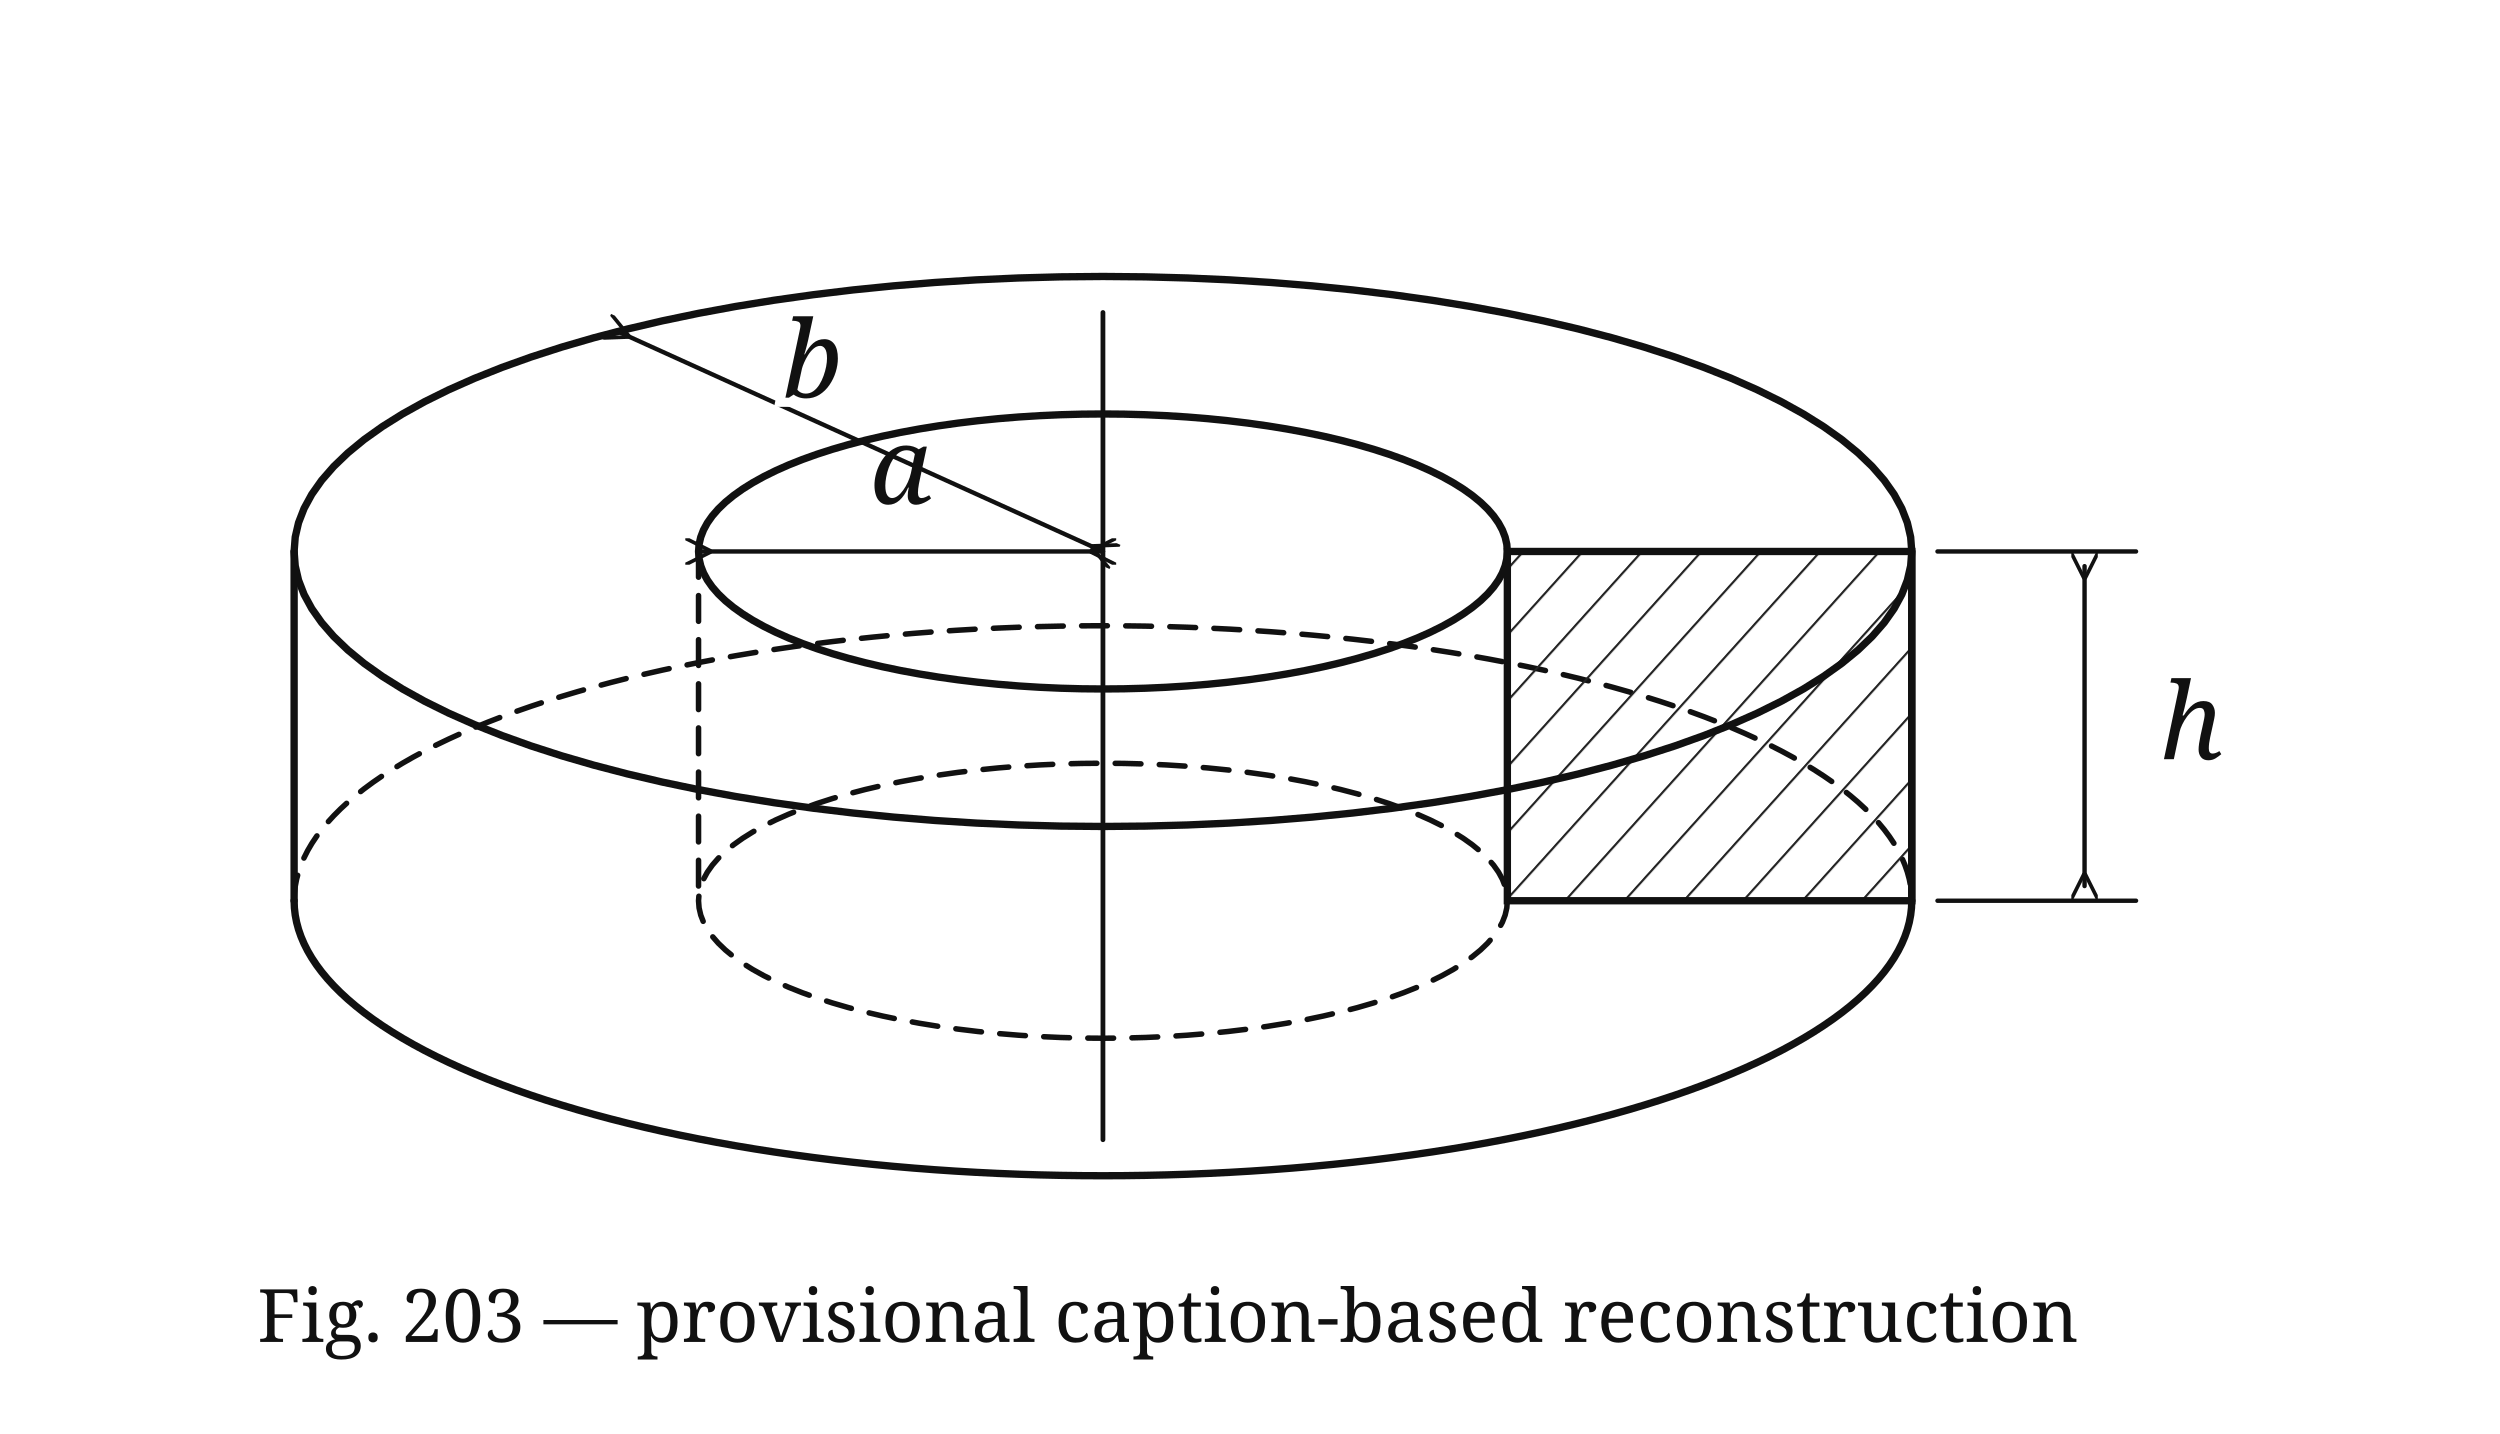
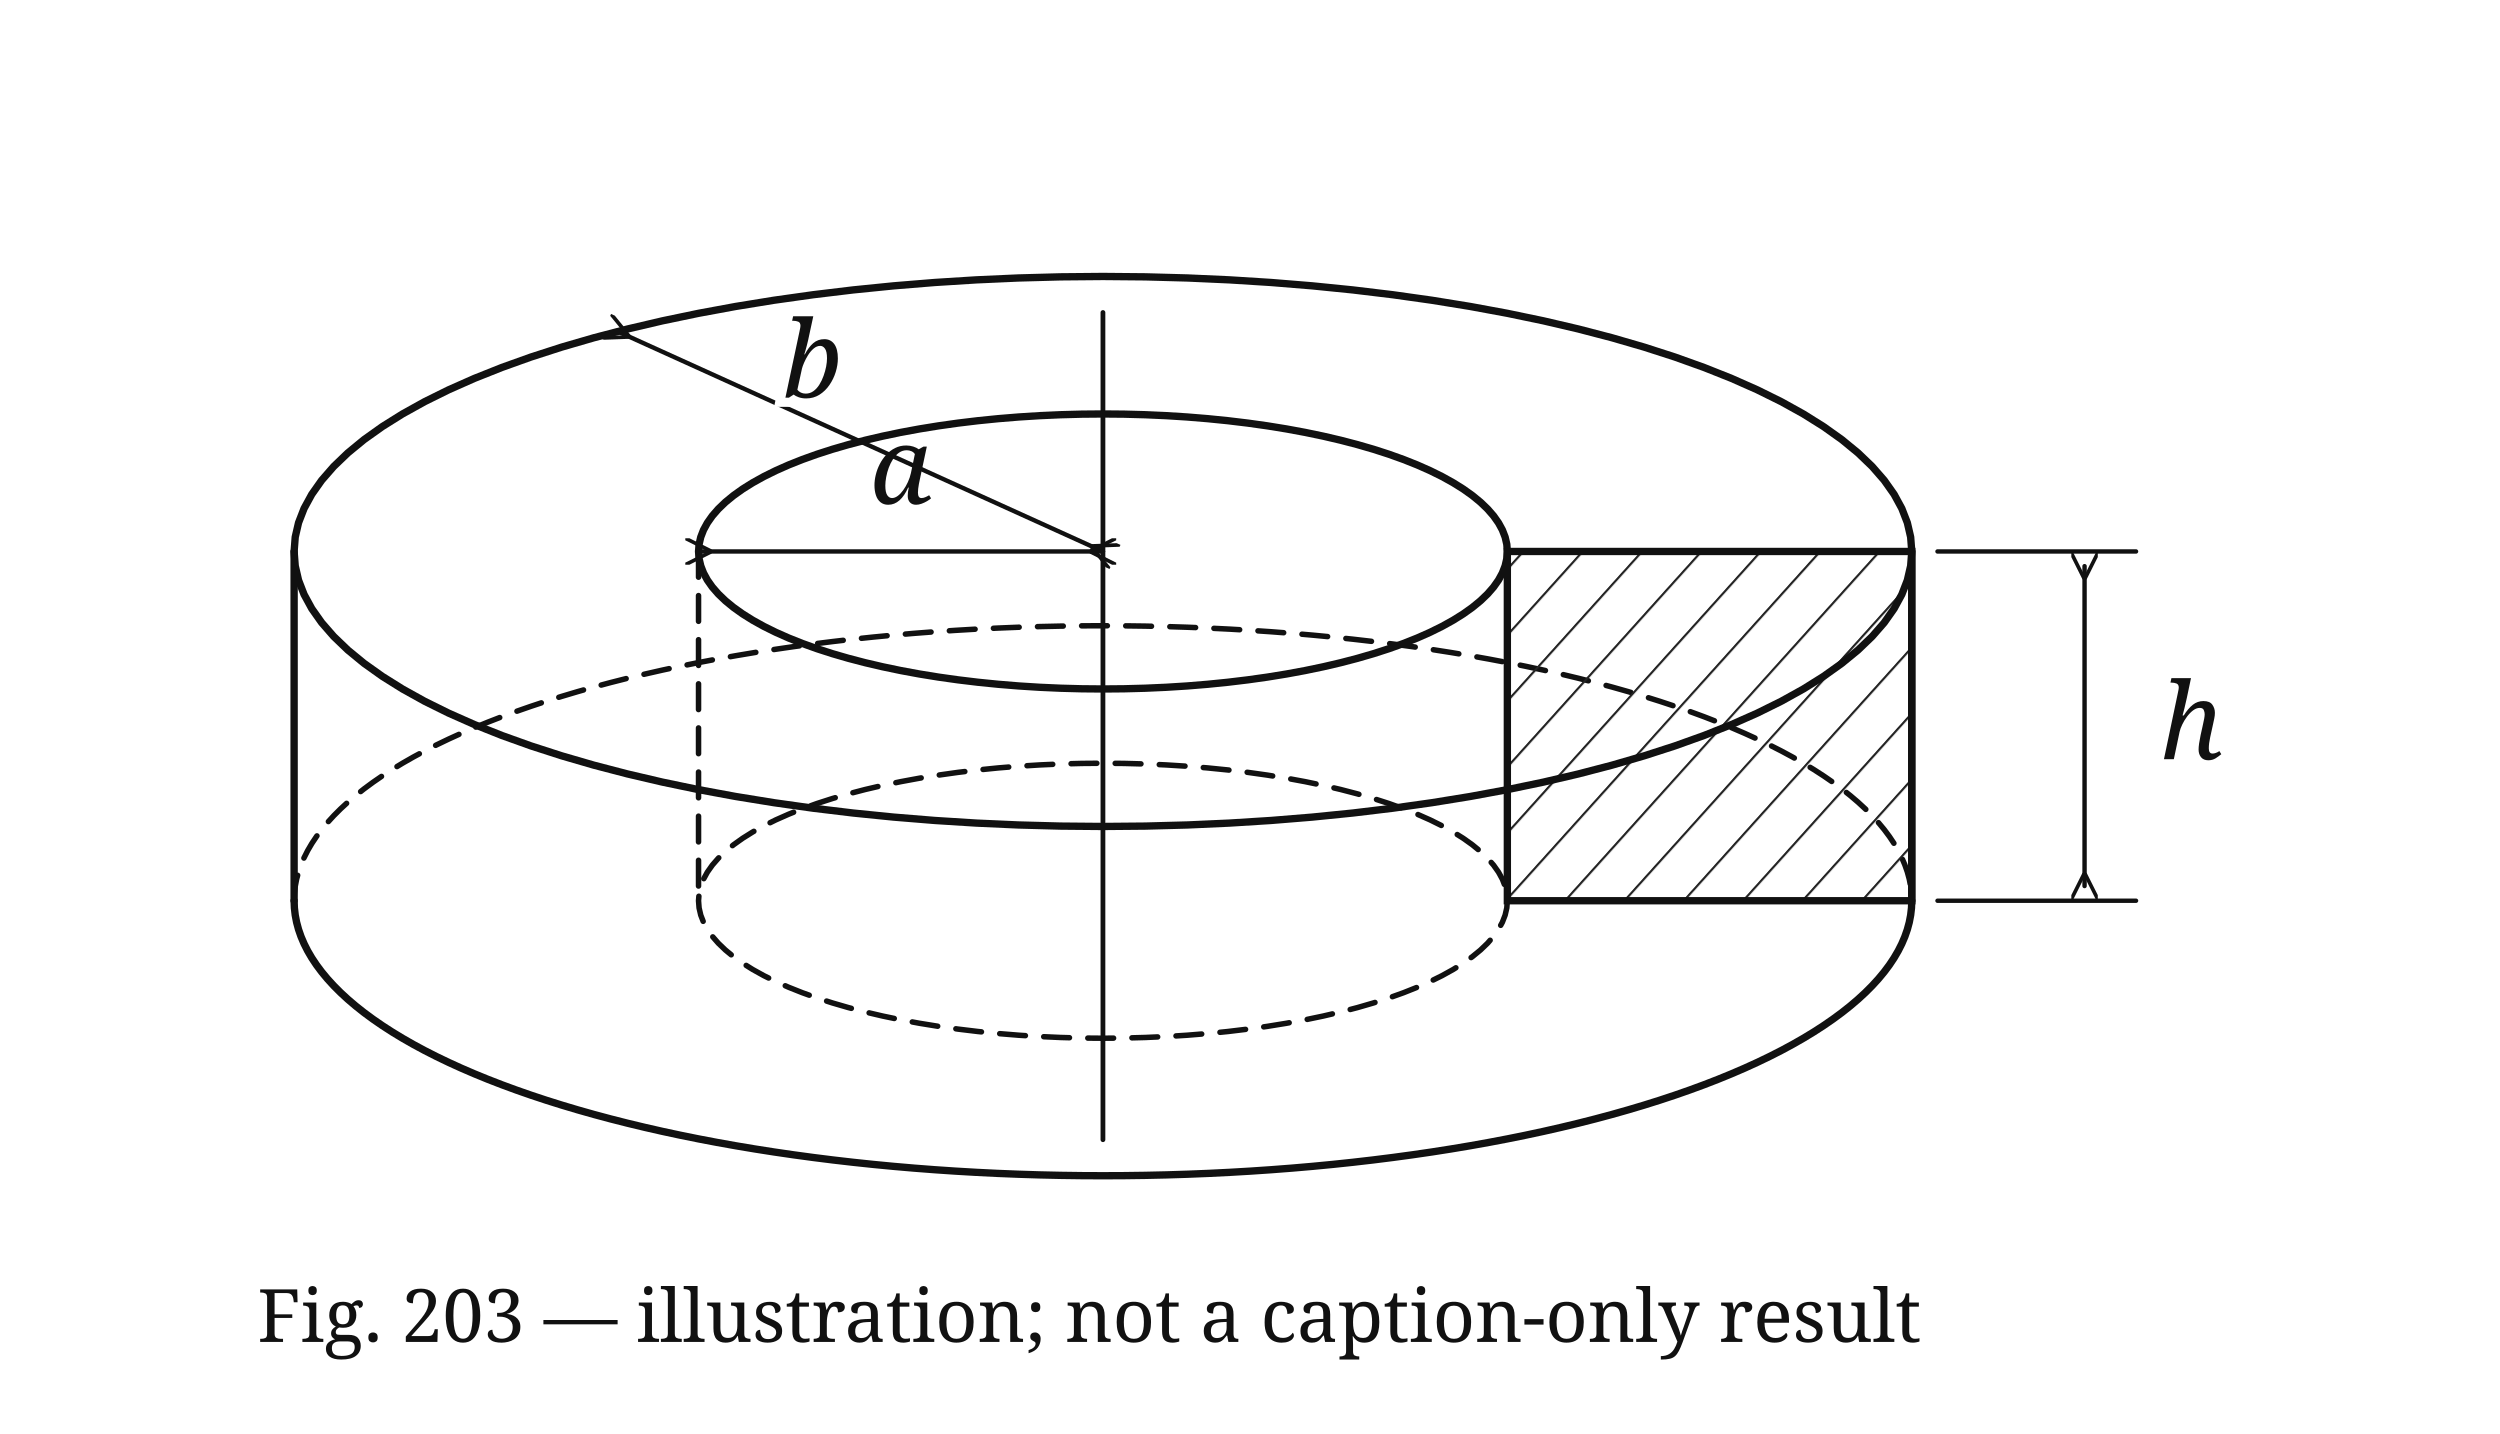
<svg xmlns="http://www.w3.org/2000/svg" viewBox="0 0 680 390" width="680" height="390" role="img" aria-labelledby="title desc">
  <defs>
    <pattern id="section-hatch" width="12" height="12" patternUnits="userSpaceOnUse" patternTransform="rotate(42)">
      <line x1="0" y1="0" x2="0" y2="12" stroke="#222" stroke-width="1.2" />
    </pattern>
    <marker id="arrow" viewBox="0 0 10 10" refX="5" refY="5" markerWidth="6" markerHeight="6" orient="auto-start-reverse">
      <path d="M 10 0 L 0 5 L 10 10" fill="none" stroke="#111" stroke-width="1.4" />
    </marker>
  </defs>
  <style>.edge,.hidden,.axis,.dimension{fill:none;stroke:#111;stroke-linecap:round;stroke-linejoin:round}.edge{stroke-width:2}.hidden{stroke-width:1.5;stroke-dasharray:7 5}.axis{stroke-width:1.3}.dimension{stroke-width:1.2}.section{stroke:#111;stroke-width:2;fill:url(#section-hatch)}.label{font-family:serif;font-size:29px;font-style:italic;text-anchor:middle;fill:#111;paint-order:stroke;stroke:white;stroke-width:5px}.caption{font-family:serif;font-size:20px;fill:#111}</style>
  <rect width="680" height="410" fill="white" />
  <polyline points="80.000,245.000 80.075,243.042 80.302,241.085 80.678,239.131 81.205,237.181 81.882,235.237 82.709,233.299 83.684,231.369 84.808,229.448 86.079,227.538 87.496,225.640 89.060,223.756 90.768,221.886 92.619,220.031 94.612,218.194 96.747,216.375 99.020,214.576 101.431,212.798 103.979,211.042 106.660,209.309 109.474,207.600 112.419,205.917 115.492,204.261 118.692,202.633 122.016,201.034 125.462,199.465 129.028,197.927 132.711,196.421 136.508,194.949 140.418,193.511 144.437,192.108 148.562,190.742 152.791,189.413 157.121,188.122 161.550,186.869 166.072,185.657 170.687,184.486 175.391,183.355 180.179,182.267 185.050,181.223 190.000,180.221 195.025,179.264 200.122,178.353 205.288,177.487 210.518,176.667 215.810,175.894 221.159,175.168 226.562,174.490 232.016,173.861 237.517,173.280 243.060,172.749 248.642,172.267 254.259,171.835 259.908,171.453 265.584,171.121 271.284,170.840 277.004,170.610 282.739,170.431 288.486,170.303 294.241,170.226 300.000,170.200 305.759,170.226 311.514,170.303 317.261,170.431 322.996,170.610 328.716,170.840 334.416,171.121 340.092,171.453 345.741,171.835 351.358,172.267 356.940,172.749 362.483,173.280 367.984,173.861 373.438,174.490 378.841,175.168 384.190,175.894 389.482,176.667 394.712,177.487 399.878,178.353 404.975,179.264 410.000,180.221 414.950,181.223 419.821,182.267 424.609,183.355 429.313,184.486 433.928,185.657 438.450,186.869 442.879,188.122 447.209,189.413 451.438,190.742 455.563,192.108 459.582,193.511 463.492,194.949 467.289,196.421 470.972,197.927 474.538,199.465 477.984,201.034 481.308,202.633 484.508,204.261 487.581,205.917 490.526,207.600 493.340,209.309 496.021,211.042 498.569,212.798 500.980,214.576 503.253,216.375 505.388,218.194 507.381,220.031 509.232,221.886 510.940,223.756 512.504,225.640 513.921,227.538 515.192,229.448 516.316,231.369 517.291,233.299 518.118,235.237 518.795,237.181 519.322,239.131 519.698,241.085 519.925,243.042 520.000,245.000" class="hidden" />
  <polyline points="410.000,245.000 409.849,246.957 409.397,248.909 408.646,250.851 407.596,252.776 406.252,254.680 404.616,256.557 402.694,258.403 400.490,260.212 398.011,261.979 395.263,263.700 392.254,265.369 388.992,266.983 385.486,268.537 381.746,270.025 377.782,271.446 373.604,272.794 369.225,274.065 364.656,275.257 359.910,276.366 355.000,277.389 349.939,278.324 344.741,279.167 339.420,279.916 333.992,280.570 328.470,281.126 322.870,281.583 317.208,281.940 311.498,282.195 305.757,282.349 300.000,282.400 294.243,282.349 288.502,282.195 282.792,281.940 277.130,281.583 271.530,281.126 266.008,280.570 260.580,279.916 255.259,279.167 250.061,278.324 245.000,277.389 240.090,276.366 235.344,275.257 230.775,274.065 226.396,272.794 222.218,271.446 218.254,270.025 214.514,268.537 211.008,266.983 207.746,265.369 204.737,263.700 201.989,261.979 199.510,260.212 197.306,258.403 195.384,256.557 193.748,254.680 192.404,252.776 191.354,250.851 190.603,248.909 190.151,246.957 190.000,245.000 190.151,243.043 190.603,241.091 191.354,239.149 192.404,237.224 193.748,235.320 195.384,233.443 197.306,231.597 199.510,229.788 201.989,228.021 204.737,226.300 207.746,224.631 211.008,223.017 214.514,221.463 218.254,219.975 222.218,218.554 226.396,217.206 230.775,215.935 235.344,214.743 240.090,213.634 245.000,212.611 250.061,211.676 255.259,210.833 260.580,210.084 266.008,209.430 271.530,208.874 277.130,208.417 282.792,208.060 288.502,207.805 294.243,207.651 300.000,207.600 305.757,207.651 311.498,207.805 317.208,208.060 322.870,208.417 328.470,208.874 333.992,209.430 339.420,210.084 344.741,210.833 349.939,211.676 355.000,212.611 359.910,213.634 364.656,214.743 369.225,215.935 373.604,217.206 377.782,218.554 381.746,219.975 385.486,221.463 388.992,223.017 392.254,224.631 395.263,226.300 398.011,228.021 400.490,229.788 402.694,231.597 404.616,233.443 406.252,235.320 407.596,237.224 408.646,239.149 409.397,241.091 409.849,243.043 410.000,245.000" class="hidden" />
  <line x1="190.000" y1="150.000" x2="190.000" y2="245.000" class="hidden" />
  <line x1="410.000" y1="150.000" x2="410.000" y2="245.000" class="hidden" />
  <rect id="right-radial-section" class="section" x="410" y="150" width="110" height="95" />
  <polyline points="520.000,150.000 519.698,153.915 518.795,157.819 517.291,161.701 515.192,165.552 512.504,169.360 509.232,173.114 505.388,176.806 500.980,180.424 496.021,183.958 490.526,187.400 484.508,190.739 477.984,193.966 470.972,197.073 463.492,200.051 455.563,202.892 447.209,205.587 438.450,208.131 429.313,210.514 419.821,212.733 410.000,214.779 399.878,216.647 389.482,218.333 378.841,219.832 367.984,221.139 356.940,222.251 345.741,223.165 334.416,223.879 322.996,224.390 311.514,224.697 300.000,224.800 288.486,224.697 277.004,224.390 265.584,223.879 254.259,223.165 243.060,222.251 232.016,221.139 221.159,219.832 210.518,218.333 200.122,216.647 190.000,214.779 180.179,212.733 170.687,210.514 161.550,208.131 152.791,205.587 144.437,202.892 136.508,200.051 129.028,197.073 122.016,193.966 115.492,190.739 109.474,187.400 103.979,183.958 99.020,180.424 94.612,176.806 90.768,173.114 87.496,169.360 84.808,165.552 82.709,161.701 81.205,157.819 80.302,153.915 80.000,150.000 80.302,146.085 81.205,142.181 82.709,138.299 84.808,134.448 87.496,130.640 90.768,126.886 94.612,123.194 99.020,119.576 103.979,116.042 109.474,112.600 115.492,109.261 122.016,106.034 129.028,102.927 136.508,99.949 144.437,97.108 152.791,94.413 161.550,91.869 170.687,89.486 180.179,87.267 190.000,85.221 200.122,83.353 210.518,81.667 221.159,80.168 232.016,78.861 243.060,77.749 254.259,76.835 265.584,76.121 277.004,75.610 288.486,75.303 300.000,75.200 311.514,75.303 322.996,75.610 334.416,76.121 345.741,76.835 356.940,77.749 367.984,78.861 378.841,80.168 389.482,81.667 399.878,83.353 410.000,85.221 419.821,87.267 429.313,89.486 438.450,91.869 447.209,94.413 455.563,97.108 463.492,99.949 470.972,102.927 477.984,106.034 484.508,109.261 490.526,112.600 496.021,116.042 500.980,119.576 505.388,123.194 509.232,126.886 512.504,130.640 515.192,134.448 517.291,138.299 518.795,142.181 519.698,146.085 520.000,150.000" class="edge" />
  <polyline points="410.000,150.000 409.849,151.957 409.397,153.909 408.646,155.851 407.596,157.776 406.252,159.680 404.616,161.557 402.694,163.403 400.490,165.212 398.011,166.979 395.263,168.700 392.254,170.369 388.992,171.983 385.486,173.537 381.746,175.025 377.782,176.446 373.604,177.794 369.225,179.065 364.656,180.257 359.910,181.366 355.000,182.389 349.939,183.324 344.741,184.167 339.420,184.916 333.992,185.570 328.470,186.126 322.870,186.583 317.208,186.940 311.498,187.195 305.757,187.349 300.000,187.400 294.243,187.349 288.502,187.195 282.792,186.940 277.130,186.583 271.530,186.126 266.008,185.570 260.580,184.916 255.259,184.167 250.061,183.324 245.000,182.389 240.090,181.366 235.344,180.257 230.775,179.065 226.396,177.794 222.218,176.446 218.254,175.025 214.514,173.537 211.008,171.983 207.746,170.369 204.737,168.700 201.989,166.979 199.510,165.212 197.306,163.403 195.384,161.557 193.748,159.680 192.404,157.776 191.354,155.851 190.603,153.909 190.151,151.957 190.000,150.000 190.151,148.043 190.603,146.091 191.354,144.149 192.404,142.224 193.748,140.320 195.384,138.443 197.306,136.597 199.510,134.788 201.989,133.021 204.737,131.300 207.746,129.631 211.008,128.017 214.514,126.463 218.254,124.975 222.218,123.554 226.396,122.206 230.775,120.935 235.344,119.743 240.090,118.634 245.000,117.611 250.061,116.676 255.259,115.833 260.580,115.084 266.008,114.430 271.530,113.874 277.130,113.417 282.792,113.060 288.502,112.805 294.243,112.651 300.000,112.600 305.757,112.651 311.498,112.805 317.208,113.060 322.870,113.417 328.470,113.874 333.992,114.430 339.420,115.084 344.741,115.833 349.939,116.676 355.000,117.611 359.910,118.634 364.656,119.743 369.225,120.935 373.604,122.206 377.782,123.554 381.746,124.975 385.486,126.463 388.992,128.017 392.254,129.631 395.263,131.300 398.011,133.021 400.490,134.788 402.694,136.597 404.616,138.443 406.252,140.320 407.596,142.224 408.646,144.149 409.397,146.091 409.849,148.043 410.000,150.000" class="edge" />
  <line x1="80.000" y1="150.000" x2="80.000" y2="245.000" class="edge" />
  <line x1="520.000" y1="150.000" x2="520.000" y2="245.000" class="edge" />
  <polyline points="520.000,245.000 519.925,246.958 519.698,248.915 519.322,250.869 518.795,252.819 518.118,254.763 517.291,256.701 516.316,258.631 515.192,260.552 513.921,262.462 512.504,264.360 510.940,266.244 509.232,268.114 507.381,269.969 505.388,271.806 503.253,273.625 500.980,275.424 498.569,277.202 496.021,278.958 493.340,280.691 490.526,282.400 487.581,284.083 484.508,285.739 481.308,287.367 477.984,288.966 474.538,290.535 470.972,292.073 467.289,293.579 463.492,295.051 459.582,296.489 455.563,297.892 451.438,299.258 447.209,300.587 442.879,301.878 438.450,303.131 433.928,304.343 429.313,305.514 424.609,306.645 419.821,307.733 414.950,308.777 410.000,309.779 404.975,310.736 399.878,311.647 394.712,312.513 389.482,313.333 384.190,314.106 378.841,314.832 373.438,315.510 367.984,316.139 362.483,316.720 356.940,317.251 351.358,317.733 345.741,318.165 340.092,318.547 334.416,318.879 328.716,319.160 322.996,319.390 317.261,319.569 311.514,319.697 305.759,319.774 300.000,319.800 294.241,319.774 288.486,319.697 282.739,319.569 277.004,319.390 271.284,319.160 265.584,318.879 259.908,318.547 254.259,318.165 248.642,317.733 243.060,317.251 237.517,316.720 232.016,316.139 226.562,315.510 221.159,314.832 215.810,314.106 210.518,313.333 205.288,312.513 200.122,311.647 195.025,310.736 190.000,309.779 185.050,308.777 180.179,307.733 175.391,306.645 170.687,305.514 166.072,304.343 161.550,303.131 157.121,301.878 152.791,300.587 148.562,299.258 144.437,297.892 140.418,296.489 136.508,295.051 132.711,293.579 129.028,292.073 125.462,290.535 122.016,288.966 118.692,287.367 115.492,285.739 112.419,284.083 109.474,282.400 106.660,280.691 103.979,278.958 101.431,277.202 99.020,275.424 96.747,273.625 94.612,271.806 92.619,269.969 90.768,268.114 89.060,266.244 87.496,264.360 86.079,262.462 84.808,260.552 83.684,258.631 82.709,256.701 81.882,254.763 81.205,252.819 80.678,250.869 80.302,248.915 80.075,246.958 80.000,245.000" class="edge" />
  <line x1="300.000" y1="85.000" x2="300.000" y2="310.000" class="axis" />
  <line x1="300.000" y1="150.000" x2="190.000" y2="150.000" class="dimension" marker-start="url(#arrow)" marker-end="url(#arrow)" />
  <text class="label" x="245.0" y="137">a</text>
  <line x1="300.000" y1="150.000" x2="168.000" y2="90.160" class="dimension" marker-start="url(#arrow)" marker-end="url(#arrow)" />
  <text class="label" x="221.0" y="108.08">b</text>
  <line x1="527.000" y1="150.000" x2="581.000" y2="150.000" class="dimension" />
  <line x1="527.000" y1="245.000" x2="581.000" y2="245.000" class="dimension" />
  <line x1="567.000" y1="154.000" x2="567.000" y2="241.000" class="dimension" marker-start="url(#arrow)" marker-end="url(#arrow)" />
  <text class="label" x="596" y="206.5">h</text>
-   <text class="caption" x="70" y="365">Fig. 203 — provisional caption-based reconstruction</text>
+   <text class="caption" x="70" y="365">Fig. 203 — illustration; not a caption-only result</text>
</svg>
